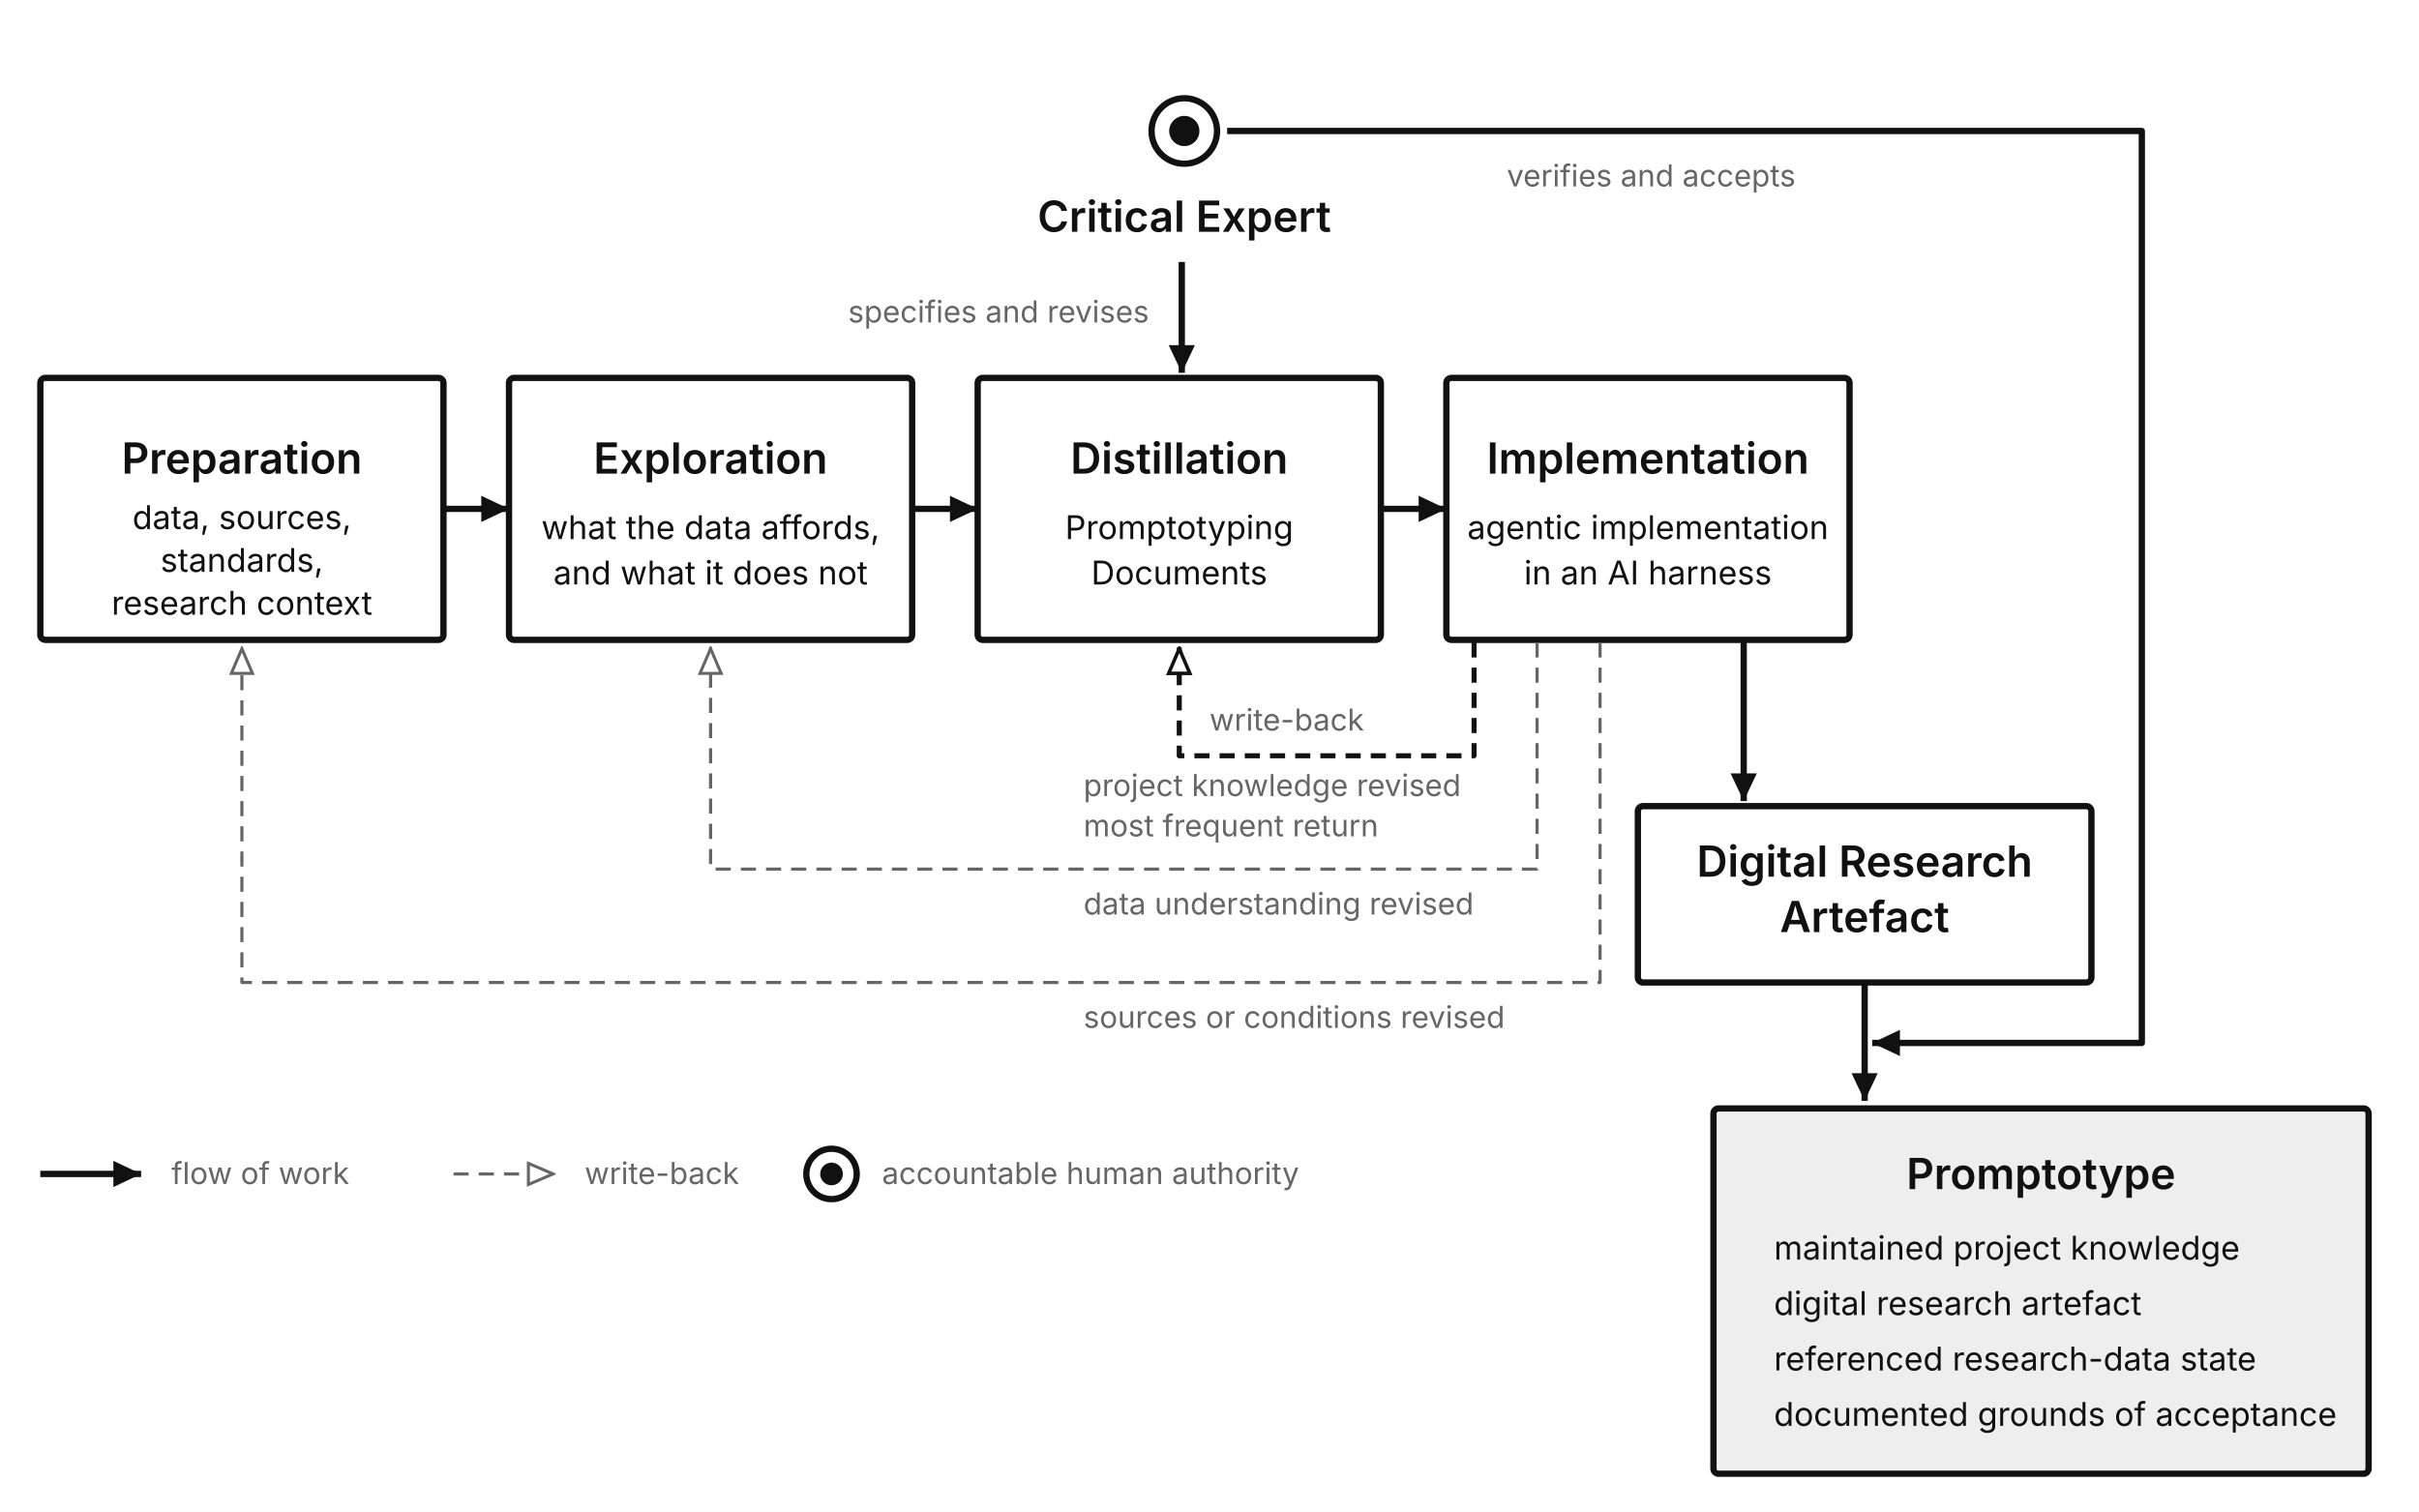
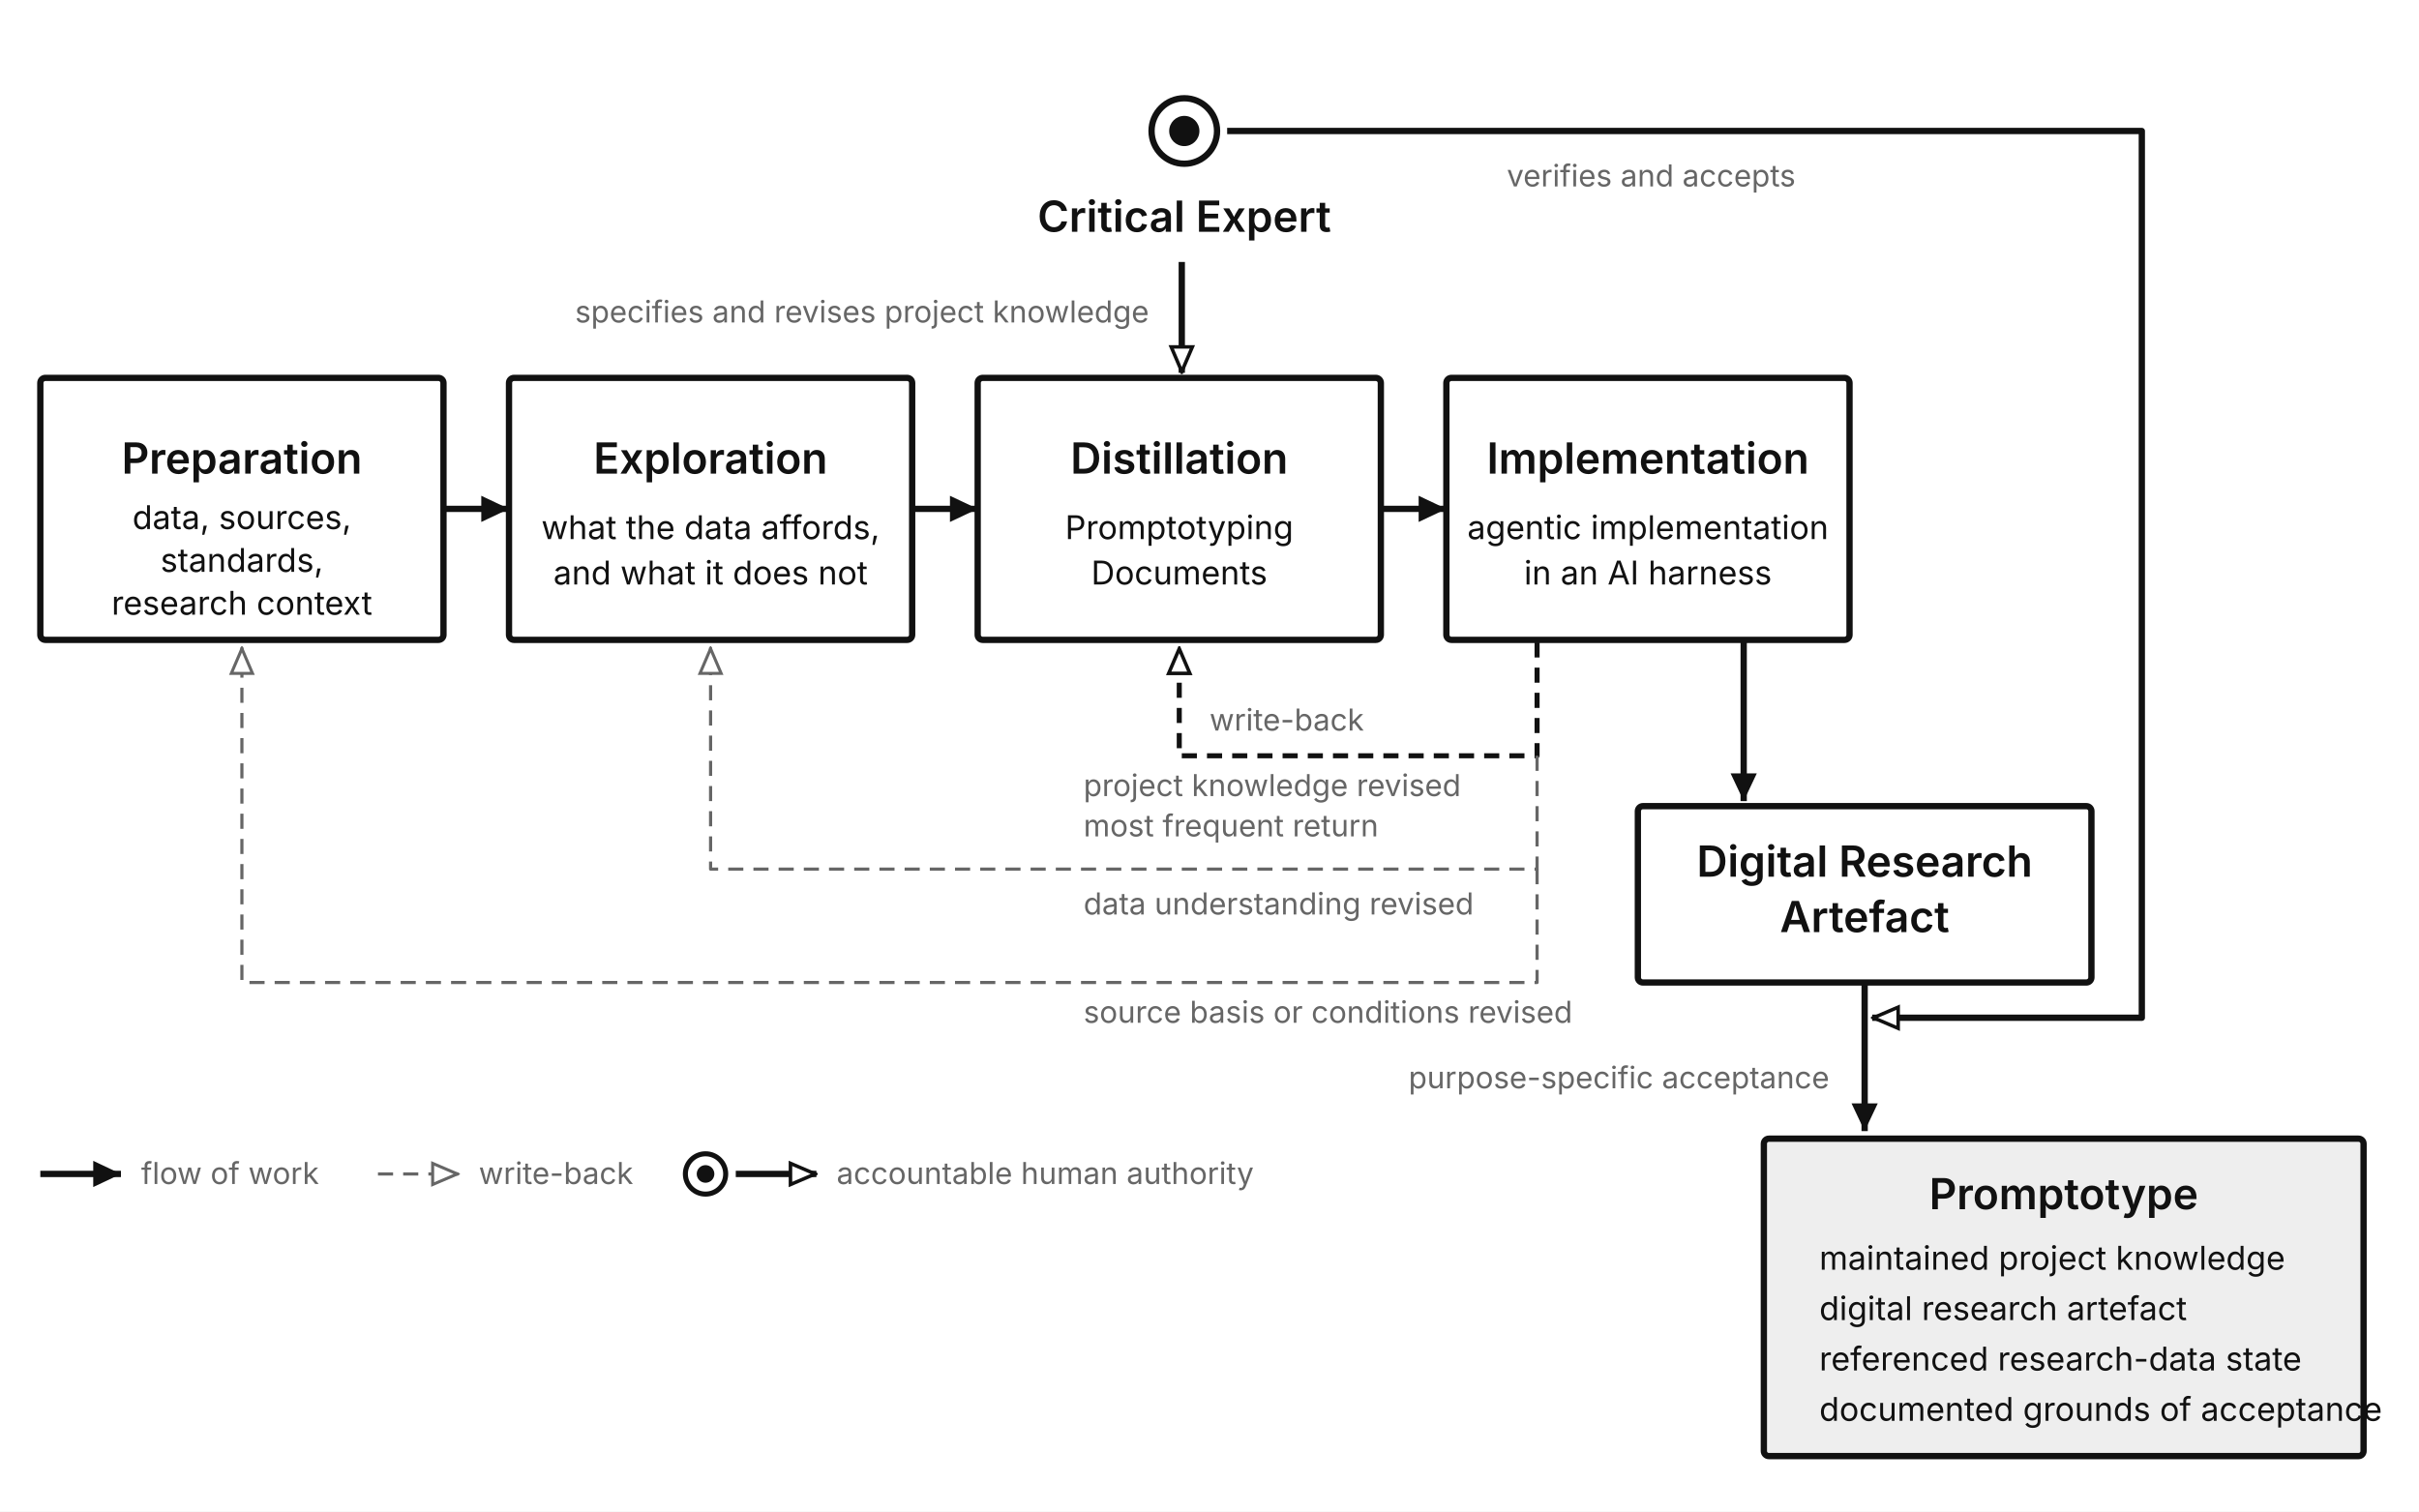
<svg xmlns="http://www.w3.org/2000/svg" viewBox="0 0 960 600" role="img" aria-labelledby="t d">
  <defs>
    <marker id="flowhead" viewBox="0 0 12 12" refX="11.5" refY="6" markerWidth="12" markerHeight="12" orient="auto" markerUnits="userSpaceOnUse">
      <path d="M0.5,0.8 L11.5,6 L0.5,11.2 Z" fill="#111111" />
+     </marker>
+     <marker id="authhead" viewBox="0 0 12 12" refX="11.5" refY="6" markerWidth="12" markerHeight="12" orient="auto" markerUnits="userSpaceOnUse">
+       <path d="M1.2,1.8 L11.0,6 L1.2,10.2 Z" fill="#ffffff" stroke="#111111" stroke-width="1.4" />
    </marker>
    <marker id="supporthead" viewBox="0 0 12 12" refX="11.5" refY="6" markerWidth="12" markerHeight="12" orient="auto" markerUnits="userSpaceOnUse">
      <path d="M1.2,1.8 L11.0,6 L1.2,10.2 Z" fill="#ffffff" stroke="#666666" stroke-width="1.2" />
    </marker>
    <marker id="supportheadstrong" viewBox="0 0 12 12" refX="11.5" refY="6" markerWidth="12" markerHeight="12" orient="auto" markerUnits="userSpaceOnUse">
      <path d="M1.2,1.8 L11.0,6 L1.2,10.2 Z" fill="#ffffff" stroke="#111111" stroke-width="1.4" />
    </marker>
    <style>
      text { font-family: Inter, 'Segoe UI', Helvetica, Arial, sans-serif; fill: #111111; }
      .n { font-size: 17px; font-weight: 600; }
      .s { font-size: 13px; }
      .e { font-size: 12px; fill: #666666; }
      .box { fill: #ffffff; stroke: #111111; stroke-width: 2.5; }
      .mark { fill: #eeeeee; stroke: #111111; stroke-width: 2.5; }
      .flow { fill: none; stroke: #111111; stroke-width: 2.5; stroke-linejoin: round; marker-end: url(#flowhead); }
+       .auth { fill: none; stroke: #111111; stroke-width: 2.5; stroke-linejoin: round; marker-end: url(#authhead); }
      .support { fill: none; stroke: #666666; stroke-width: 1.25; stroke-linejoin: round; stroke-dasharray: 6 4; marker-end: url(#supporthead); }
      .supstrong { fill: none; stroke: #111111; stroke-width: 2; stroke-linejoin: round; stroke-dasharray: 6 4; marker-end: url(#supportheadstrong); }
      .disc { fill: #111111; }
    </style>
  </defs>
  <rect x="0" y="0" width="960" height="600" fill="#ffffff" />
  <circle cx="470" cy="52" r="13" fill="#ffffff" stroke="#111111" stroke-width="2.5" />
  <circle cx="470" cy="52" r="6" class="disc" />
  <text class="n" x="470" y="92" text-anchor="middle">Critical Expert</text>
-   <path class="flow" d="M469,104 V148" />
-   <text class="e" x="456" y="128" text-anchor="end">specifies and revises</text>
-   <path class="flow" d="M487,52 H850 V414 H743" />
+   <path class="auth" d="M469,104 V148" />
+   <text class="e" x="456" y="128" text-anchor="end">specifies and revises project knowledge</text>
+   <path class="auth" d="M487,52 H850 V404 H743" />
  <text class="e" x="598" y="74">verifies and accepts</text>
  <rect class="box" x="16" y="150" width="160" height="104" rx="2" />
  <text class="n" x="96" y="188" text-anchor="middle">Preparation</text>
  <text class="s" x="96" y="210" text-anchor="middle">data, sources,</text>
  <text class="s" x="96" y="227" text-anchor="middle">standards,</text>
  <text class="s" x="96" y="244" text-anchor="middle">research context</text>
  <rect class="box" x="202" y="150" width="160" height="104" rx="2" />
  <text class="n" x="282" y="188" text-anchor="middle">Exploration</text>
  <text class="s" x="282" y="214" text-anchor="middle">what the data affords,</text>
  <text class="s" x="282" y="232" text-anchor="middle">and what it does not</text>
  <rect class="box" x="388" y="150" width="160" height="104" rx="2" />
  <text class="n" x="468" y="188" text-anchor="middle">Distillation</text>
  <text class="s" x="468" y="214" text-anchor="middle">Promptotyping</text>
  <text class="s" x="468" y="232" text-anchor="middle">Documents</text>
  <rect class="box" x="574" y="150" width="160" height="104" rx="2" />
  <text class="n" x="654" y="188" text-anchor="middle">Implementation</text>
  <text class="s" x="654" y="214" text-anchor="middle">agentic implementation</text>
  <text class="s" x="654" y="232" text-anchor="middle">in an AI harness</text>
  <path class="flow" d="M176,202 H202" />
  <path class="flow" d="M362,202 H388" />
  <path class="flow" d="M548,202 H574" />
  <path class="flow" d="M692,254 V318" />
  <rect class="box" x="650" y="320" width="180" height="70" rx="2" />
  <text class="n" x="740" y="348" text-anchor="middle">Digital Research</text>
  <text class="n" x="740" y="370" text-anchor="middle">Artefact</text>
-   <path class="flow" d="M740,390 V437" />
-   <rect class="mark" x="680" y="440" width="260" height="145" rx="2" />
-   <text class="n" x="810" y="472" text-anchor="middle">Promptotype</text>
-   <text class="s" x="704" y="500">maintained project knowledge</text>
-   <text class="s" x="704" y="522">digital research artefact</text>
-   <text class="s" x="704" y="544">referenced research-data state</text>
-   <text class="s" x="704" y="566">documented grounds of acceptance</text>
+   <path class="flow" d="M740,390 V449" />
+   <text class="e" x="726" y="432" text-anchor="end">purpose-specific acceptance</text>
+   <rect class="mark" x="700" y="452" width="238" height="126" rx="2" />
+   <text class="n" x="819" y="480" text-anchor="middle">Promptotype</text>
+   <text class="s" x="722" y="504">maintained project knowledge</text>
+   <text class="s" x="722" y="524">digital research artefact</text>
+   <text class="s" x="722" y="544">referenced research-data state</text>
+   <text class="s" x="722" y="564">documented grounds of acceptance</text>
  <text class="e" x="480" y="290">write-back</text>
-   <path class="supstrong" d="M585,255 V300 H468 V257" />
-   <path class="support" d="M610,255 V345 H282 V257" />
-   <path class="support" d="M635,255 V390 H96 V257" />
+   <path class="supstrong" d="M610,255 V300 H468 V257" />
+   <path class="support" d="M610,300 V345 H282 V257" />
+   <path class="support" d="M610,345 V390 H96 V257" />
  <text class="e" x="430" y="316">project knowledge revised</text>
  <text class="e" x="430" y="332">most frequent return</text>
  <text class="e" x="430" y="363">data understanding revised</text>
-   <text class="e" x="430" y="408">sources or conditions revised</text>
-   <path class="flow" d="M16,466 H56" />
-   <text class="e" x="68" y="470">flow of work</text>
-   <path class="support" d="M180,466 H220" />
-   <text class="e" x="232" y="470">write-back</text>
-   <circle cx="330" cy="466" r="10" fill="#ffffff" stroke="#111111" stroke-width="2.5" />
-   <circle cx="330" cy="466" r="4.5" class="disc" />
-   <text class="e" x="350" y="470">accountable human authority</text>
+   <text class="e" x="430" y="406">source basis or conditions revised</text>
+   <path class="flow" d="M16,466 H48" />
+   <text class="e" x="56" y="470">flow of work</text>
+   <path class="support" d="M150,466 H182" />
+   <text class="e" x="190" y="470">write-back</text>
+   <circle cx="280" cy="466" r="8" fill="#ffffff" stroke="#111111" stroke-width="2" />
+   <circle cx="280" cy="466" r="3.5" class="disc" />
+   <path class="auth" d="M292,466 H324" />
+   <text class="e" x="332" y="470">accountable human authority</text>
</svg>
